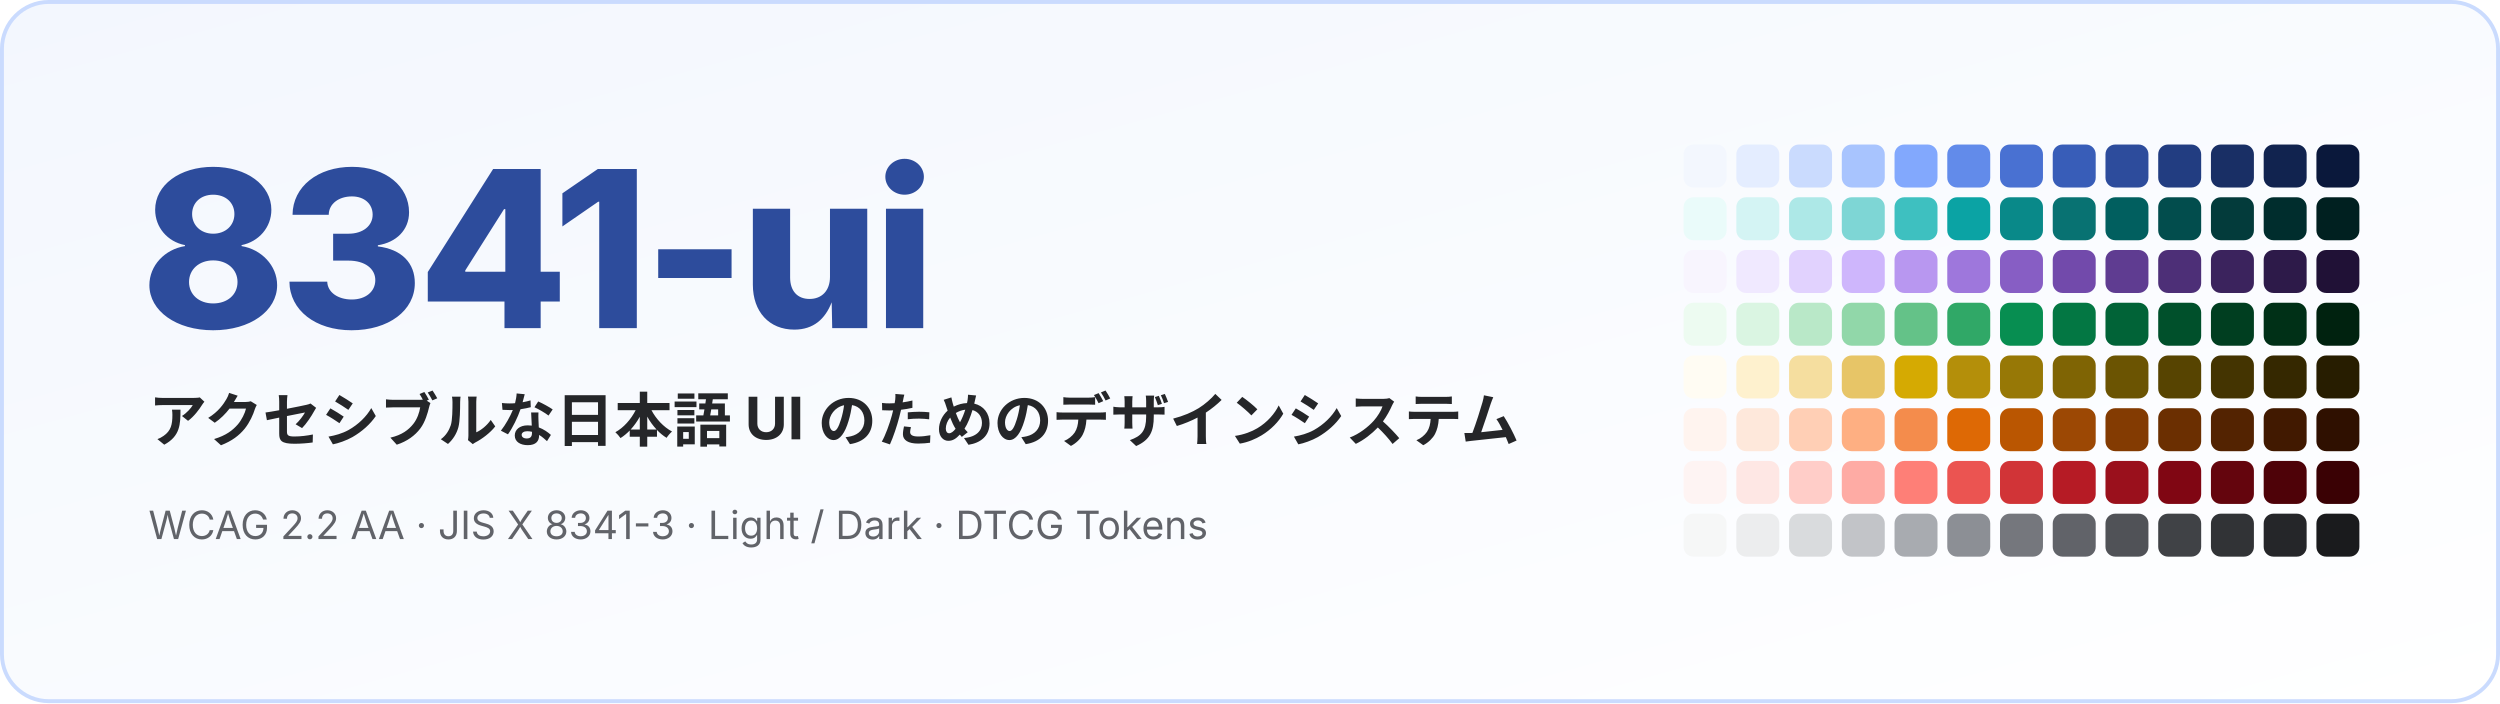
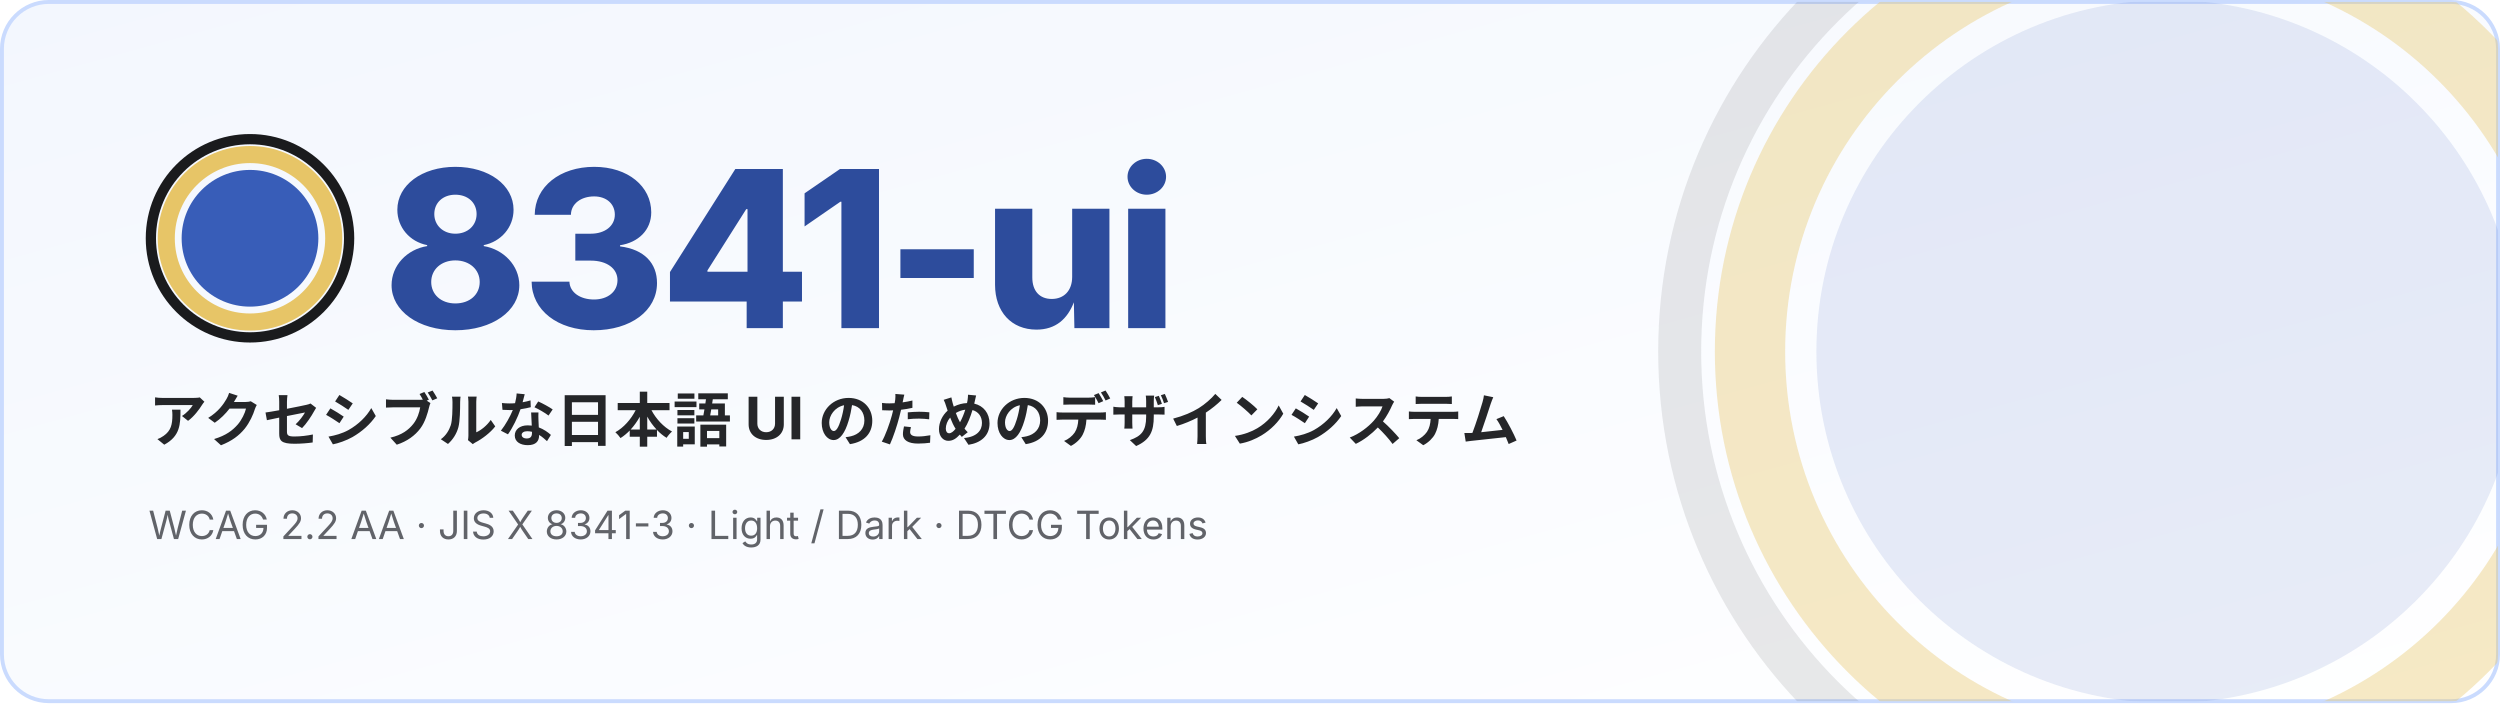
<svg xmlns="http://www.w3.org/2000/svg" width="1280" height="360" viewBox="0 0 1280 360" role="img" aria-labelledby="t">
  <defs>
    <linearGradient id="g" x1="0" y1="0" x2="1" y2="1">
      <stop offset="0" stop-color="#f3f7fe" />
      <stop offset="1" stop-color="#ffffff" />
    </linearGradient>
  </defs>
  <rect x="1" y="1" width="1278" height="358" rx="24" fill="url(#g)" stroke="#cadbfe" stroke-width="2" />
-   <text x="72" y="168" font-family="Inter, 'Segoe UI', 'Hiragino Sans', 'Noto Sans JP', 'Yu Gothic UI', system-ui, sans-serif" font-size="112" font-weight="800" letter-spacing="-3" fill="#2d4c9c">8341-ui</text>
+   <defs>
+     <clipPath id="c">
+       <rect x="1" y="1" width="1278" height="358" rx="24" />
+     </clipPath>
+   </defs>
+   <g clip-path="url(#c)" aria-hidden="true">
+     <circle cx="1110" cy="180" r="250" fill="none" stroke="#1a1b1d" stroke-width="22" opacity="0.1" />
+     <circle cx="1110" cy="180" r="214" fill="none" stroke="#e7c567" stroke-width="36" opacity="0.38" />
+     <circle cx="1110" cy="180" r="180" fill="#385db8" opacity="0.12" />
+   </g>
+   <g transform="translate(72 66) scale(0.21875)">
+     <circle cx="256" cy="256" r="232" fill="none" stroke="#1a1b1d" stroke-width="24" />
+     <circle cx="256" cy="256" r="196" fill="none" stroke="#e7c567" stroke-width="40" />
+     <circle cx="256" cy="256" r="160" fill="#385db8" />
+   </g>
+   <text x="196" y="168" font-family="Inter, 'Segoe UI', 'Hiragino Sans', 'Noto Sans JP', 'Yu Gothic UI', system-ui, sans-serif" font-size="112" font-weight="800" letter-spacing="-3" fill="#2d4c9c">8341-ui</text>
  <text x="76" y="226" font-family="Inter, 'Segoe UI', 'Hiragino Sans', 'Noto Sans JP', 'Yu Gothic UI', system-ui, sans-serif" font-size="30" font-weight="700" fill="#252629">アクセシブルな日本語 UI のためのデザインシステム</text>
  <text x="76" y="276" font-family="Inter, 'Segoe UI', 'Hiragino Sans', 'Noto Sans JP', 'Yu Gothic UI', system-ui, sans-serif" font-size="20" fill="#616369">WCAG 2.2 AA · JIS X 8341-3 · Light / Dark · DTCG Tokens</text>
-   <rect x="862" y="74" width="22" height="22" rx="5" fill="#f3f7fe" />
-   <rect x="889" y="74" width="22" height="22" rx="5" fill="#e4edff" />
-   <rect x="916" y="74" width="22" height="22" rx="5" fill="#cadbfe" />
-   <rect x="943" y="74" width="22" height="22" rx="5" fill="#a8c4fe" />
-   <rect x="970" y="74" width="22" height="22" rx="5" fill="#82a8fd" />
-   <rect x="997" y="74" width="22" height="22" rx="5" fill="#628bea" />
-   <rect x="1024" y="74" width="22" height="22" rx="5" fill="#4971d2" />
-   <rect x="1051" y="74" width="22" height="22" rx="5" fill="#385db8" />
-   <rect x="1078" y="74" width="22" height="22" rx="5" fill="#2d4c9c" />
-   <rect x="1105" y="74" width="22" height="22" rx="5" fill="#223d81" />
-   <rect x="1132" y="74" width="22" height="22" rx="5" fill="#192f65" />
-   <rect x="1159" y="74" width="22" height="22" rx="5" fill="#11234f" />
-   <rect x="1186" y="74" width="22" height="22" rx="5" fill="#0a183b" />
-   <rect x="862" y="101" width="22" height="22" rx="5" fill="#eafbfa" />
-   <rect x="889" y="101" width="22" height="22" rx="5" fill="#d4f4f4" />
-   <rect x="916" y="101" width="22" height="22" rx="5" fill="#ade8e7" />
-   <rect x="943" y="101" width="22" height="22" rx="5" fill="#7ed6d5" />
-   <rect x="970" y="101" width="22" height="22" rx="5" fill="#3ec0c0" />
-   <rect x="997" y="101" width="22" height="22" rx="5" fill="#0ba3a4" />
-   <rect x="1024" y="101" width="22" height="22" rx="5" fill="#098989" />
-   <rect x="1051" y="101" width="22" height="22" rx="5" fill="#087272" />
-   <rect x="1078" y="101" width="22" height="22" rx="5" fill="#015f5f" />
-   <rect x="1105" y="101" width="22" height="22" rx="5" fill="#024d4d" />
-   <rect x="1132" y="101" width="22" height="22" rx="5" fill="#033b3b" />
-   <rect x="1159" y="101" width="22" height="22" rx="5" fill="#002d2d" />
-   <rect x="1186" y="101" width="22" height="22" rx="5" fill="#002020" />
-   <rect x="862" y="128" width="22" height="22" rx="5" fill="#f8f5fe" />
-   <rect x="889" y="128" width="22" height="22" rx="5" fill="#f0e9ff" />
-   <rect x="916" y="128" width="22" height="22" rx="5" fill="#e1d2fe" />
-   <rect x="943" y="128" width="22" height="22" rx="5" fill="#ceb6fc" />
-   <rect x="970" y="128" width="22" height="22" rx="5" fill="#b897f0" />
-   <rect x="997" y="128" width="22" height="22" rx="5" fill="#9e77dc" />
-   <rect x="1024" y="128" width="22" height="22" rx="5" fill="#875ec4" />
-   <rect x="1051" y="128" width="22" height="22" rx="5" fill="#724aab" />
-   <rect x="1078" y="128" width="22" height="22" rx="5" fill="#5f3c91" />
-   <rect x="1105" y="128" width="22" height="22" rx="5" fill="#4d2f77" />
-   <rect x="1132" y="128" width="22" height="22" rx="5" fill="#3b235d" />
-   <rect x="1159" y="128" width="22" height="22" rx="5" fill="#2d1a49" />
-   <rect x="1186" y="128" width="22" height="22" rx="5" fill="#201136" />
-   <rect x="862" y="155" width="22" height="22" rx="5" fill="#edfbf1" />
-   <rect x="889" y="155" width="22" height="22" rx="5" fill="#daf5e2" />
-   <rect x="916" y="155" width="22" height="22" rx="5" fill="#b9e8c8" />
-   <rect x="943" y="155" width="22" height="22" rx="5" fill="#91d7a9" />
-   <rect x="970" y="155" width="22" height="22" rx="5" fill="#64c288" />
-   <rect x="997" y="155" width="22" height="22" rx="5" fill="#30a867" />
-   <rect x="1024" y="155" width="22" height="22" rx="5" fill="#078e51" />
-   <rect x="1051" y="155" width="22" height="22" rx="5" fill="#037743" />
-   <rect x="1078" y="155" width="22" height="22" rx="5" fill="#016337" />
-   <rect x="1105" y="155" width="22" height="22" rx="5" fill="#00502b" />
-   <rect x="1132" y="155" width="22" height="22" rx="5" fill="#003e20" />
-   <rect x="1159" y="155" width="22" height="22" rx="5" fill="#003017" />
-   <rect x="1186" y="155" width="22" height="22" rx="5" fill="#00220f" />
-   <rect x="862" y="182" width="22" height="22" rx="5" fill="#fffcf3" />
-   <rect x="889" y="182" width="22" height="22" rx="5" fill="#fef1ce" />
-   <rect x="916" y="182" width="22" height="22" rx="5" fill="#f5de9f" />
-   <rect x="943" y="182" width="22" height="22" rx="5" fill="#e7c567" />
-   <rect x="970" y="182" width="22" height="22" rx="5" fill="#d5aa02" />
-   <rect x="997" y="182" width="22" height="22" rx="5" fill="#b48f0a" />
-   <rect x="1024" y="182" width="22" height="22" rx="5" fill="#977806" />
-   <rect x="1051" y="182" width="22" height="22" rx="5" fill="#7f6404" />
-   <rect x="1078" y="182" width="22" height="22" rx="5" fill="#6b5402" />
-   <rect x="1105" y="182" width="22" height="22" rx="5" fill="#574401" />
-   <rect x="1132" y="182" width="22" height="22" rx="5" fill="#443401" />
-   <rect x="1159" y="182" width="22" height="22" rx="5" fill="#352800" />
-   <rect x="1186" y="182" width="22" height="22" rx="5" fill="#271d00" />
-   <rect x="862" y="209" width="22" height="22" rx="5" fill="#fff4ef" />
-   <rect x="889" y="209" width="22" height="22" rx="5" fill="#fee8db" />
-   <rect x="916" y="209" width="22" height="22" rx="5" fill="#ffcfb5" />
-   <rect x="943" y="209" width="22" height="22" rx="5" fill="#feaf82" />
-   <rect x="970" y="209" width="22" height="22" rx="5" fill="#f48c4c" />
-   <rect x="997" y="209" width="22" height="22" rx="5" fill="#de6905" />
-   <rect x="1024" y="209" width="22" height="22" rx="5" fill="#ba5601" />
-   <rect x="1051" y="209" width="22" height="22" rx="5" fill="#9c4804" />
-   <rect x="1078" y="209" width="22" height="22" rx="5" fill="#833b02" />
-   <rect x="1105" y="209" width="22" height="22" rx="5" fill="#6b2f01" />
-   <rect x="1132" y="209" width="22" height="22" rx="5" fill="#532301" />
-   <rect x="1159" y="209" width="22" height="22" rx="5" fill="#411900" />
-   <rect x="1186" y="209" width="22" height="22" rx="5" fill="#2f1000" />
-   <rect x="862" y="236" width="22" height="22" rx="5" fill="#fef4f3" />
-   <rect x="889" y="236" width="22" height="22" rx="5" fill="#fee7e4" />
-   <rect x="916" y="236" width="22" height="22" rx="5" fill="#ffcdc8" />
-   <rect x="943" y="236" width="22" height="22" rx="5" fill="#feaba4" />
-   <rect x="970" y="236" width="22" height="22" rx="5" fill="#fe7f77" />
-   <rect x="997" y="236" width="22" height="22" rx="5" fill="#eb5451" />
-   <rect x="1024" y="236" width="22" height="22" rx="5" fill="#d13437" />
-   <rect x="1051" y="236" width="22" height="22" rx="5" fill="#b61b25" />
-   <rect x="1078" y="236" width="22" height="22" rx="5" fill="#9a101c" />
-   <rect x="1105" y="236" width="22" height="22" rx="5" fill="#800613" />
-   <rect x="1132" y="236" width="22" height="22" rx="5" fill="#64050d" />
-   <rect x="1159" y="236" width="22" height="22" rx="5" fill="#4e0208" />
-   <rect x="1186" y="236" width="22" height="22" rx="5" fill="#3a0104" />
-   <rect x="862" y="263" width="22" height="22" rx="5" fill="#f6f7f7" />
-   <rect x="889" y="263" width="22" height="22" rx="5" fill="#ecedee" />
-   <rect x="916" y="263" width="22" height="22" rx="5" fill="#d9dbdd" />
-   <rect x="943" y="263" width="22" height="22" rx="5" fill="#c2c4c8" />
-   <rect x="970" y="263" width="22" height="22" rx="5" fill="#a8abb0" />
-   <rect x="997" y="263" width="22" height="22" rx="5" fill="#8c8f95" />
-   <rect x="1024" y="263" width="22" height="22" rx="5" fill="#75777d" />
-   <rect x="1051" y="263" width="22" height="22" rx="5" fill="#616369" />
-   <rect x="1078" y="263" width="22" height="22" rx="5" fill="#505257" />
-   <rect x="1105" y="263" width="22" height="22" rx="5" fill="#404246" />
-   <rect x="1132" y="263" width="22" height="22" rx="5" fill="#313336" />
-   <rect x="1159" y="263" width="22" height="22" rx="5" fill="#252629" />
-   <rect x="1186" y="263" width="22" height="22" rx="5" fill="#1a1b1d" />
</svg>
